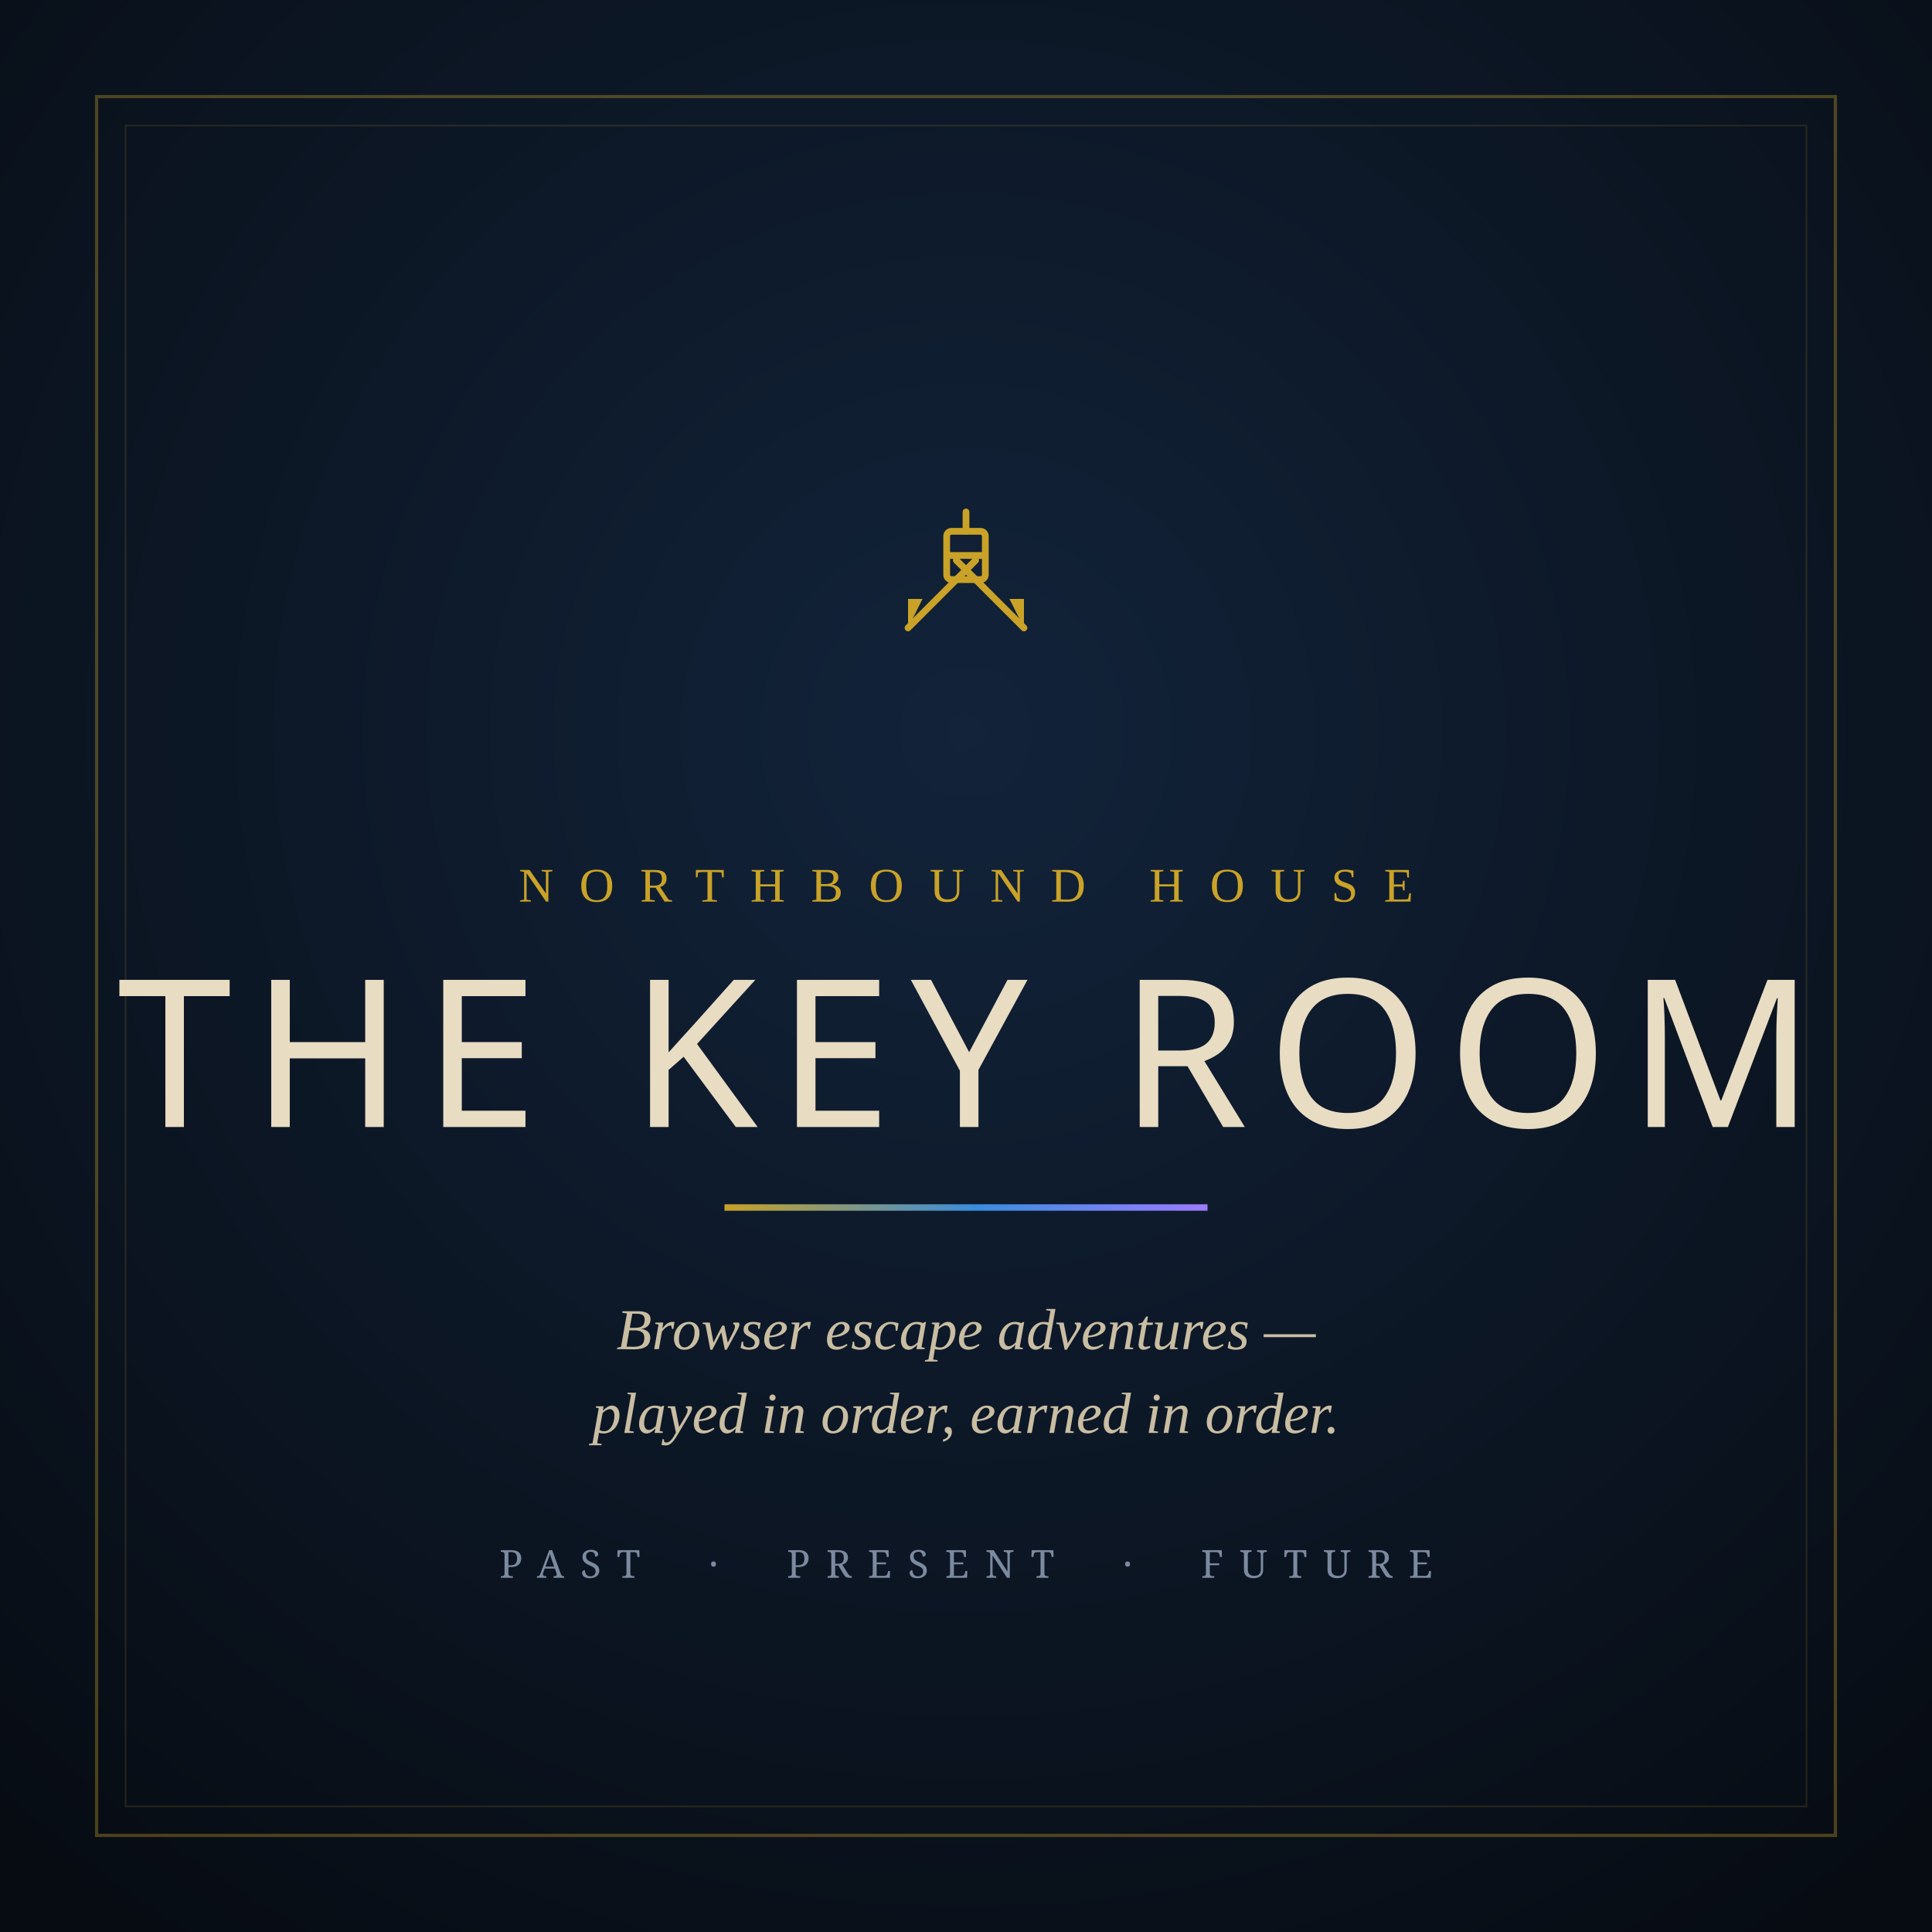
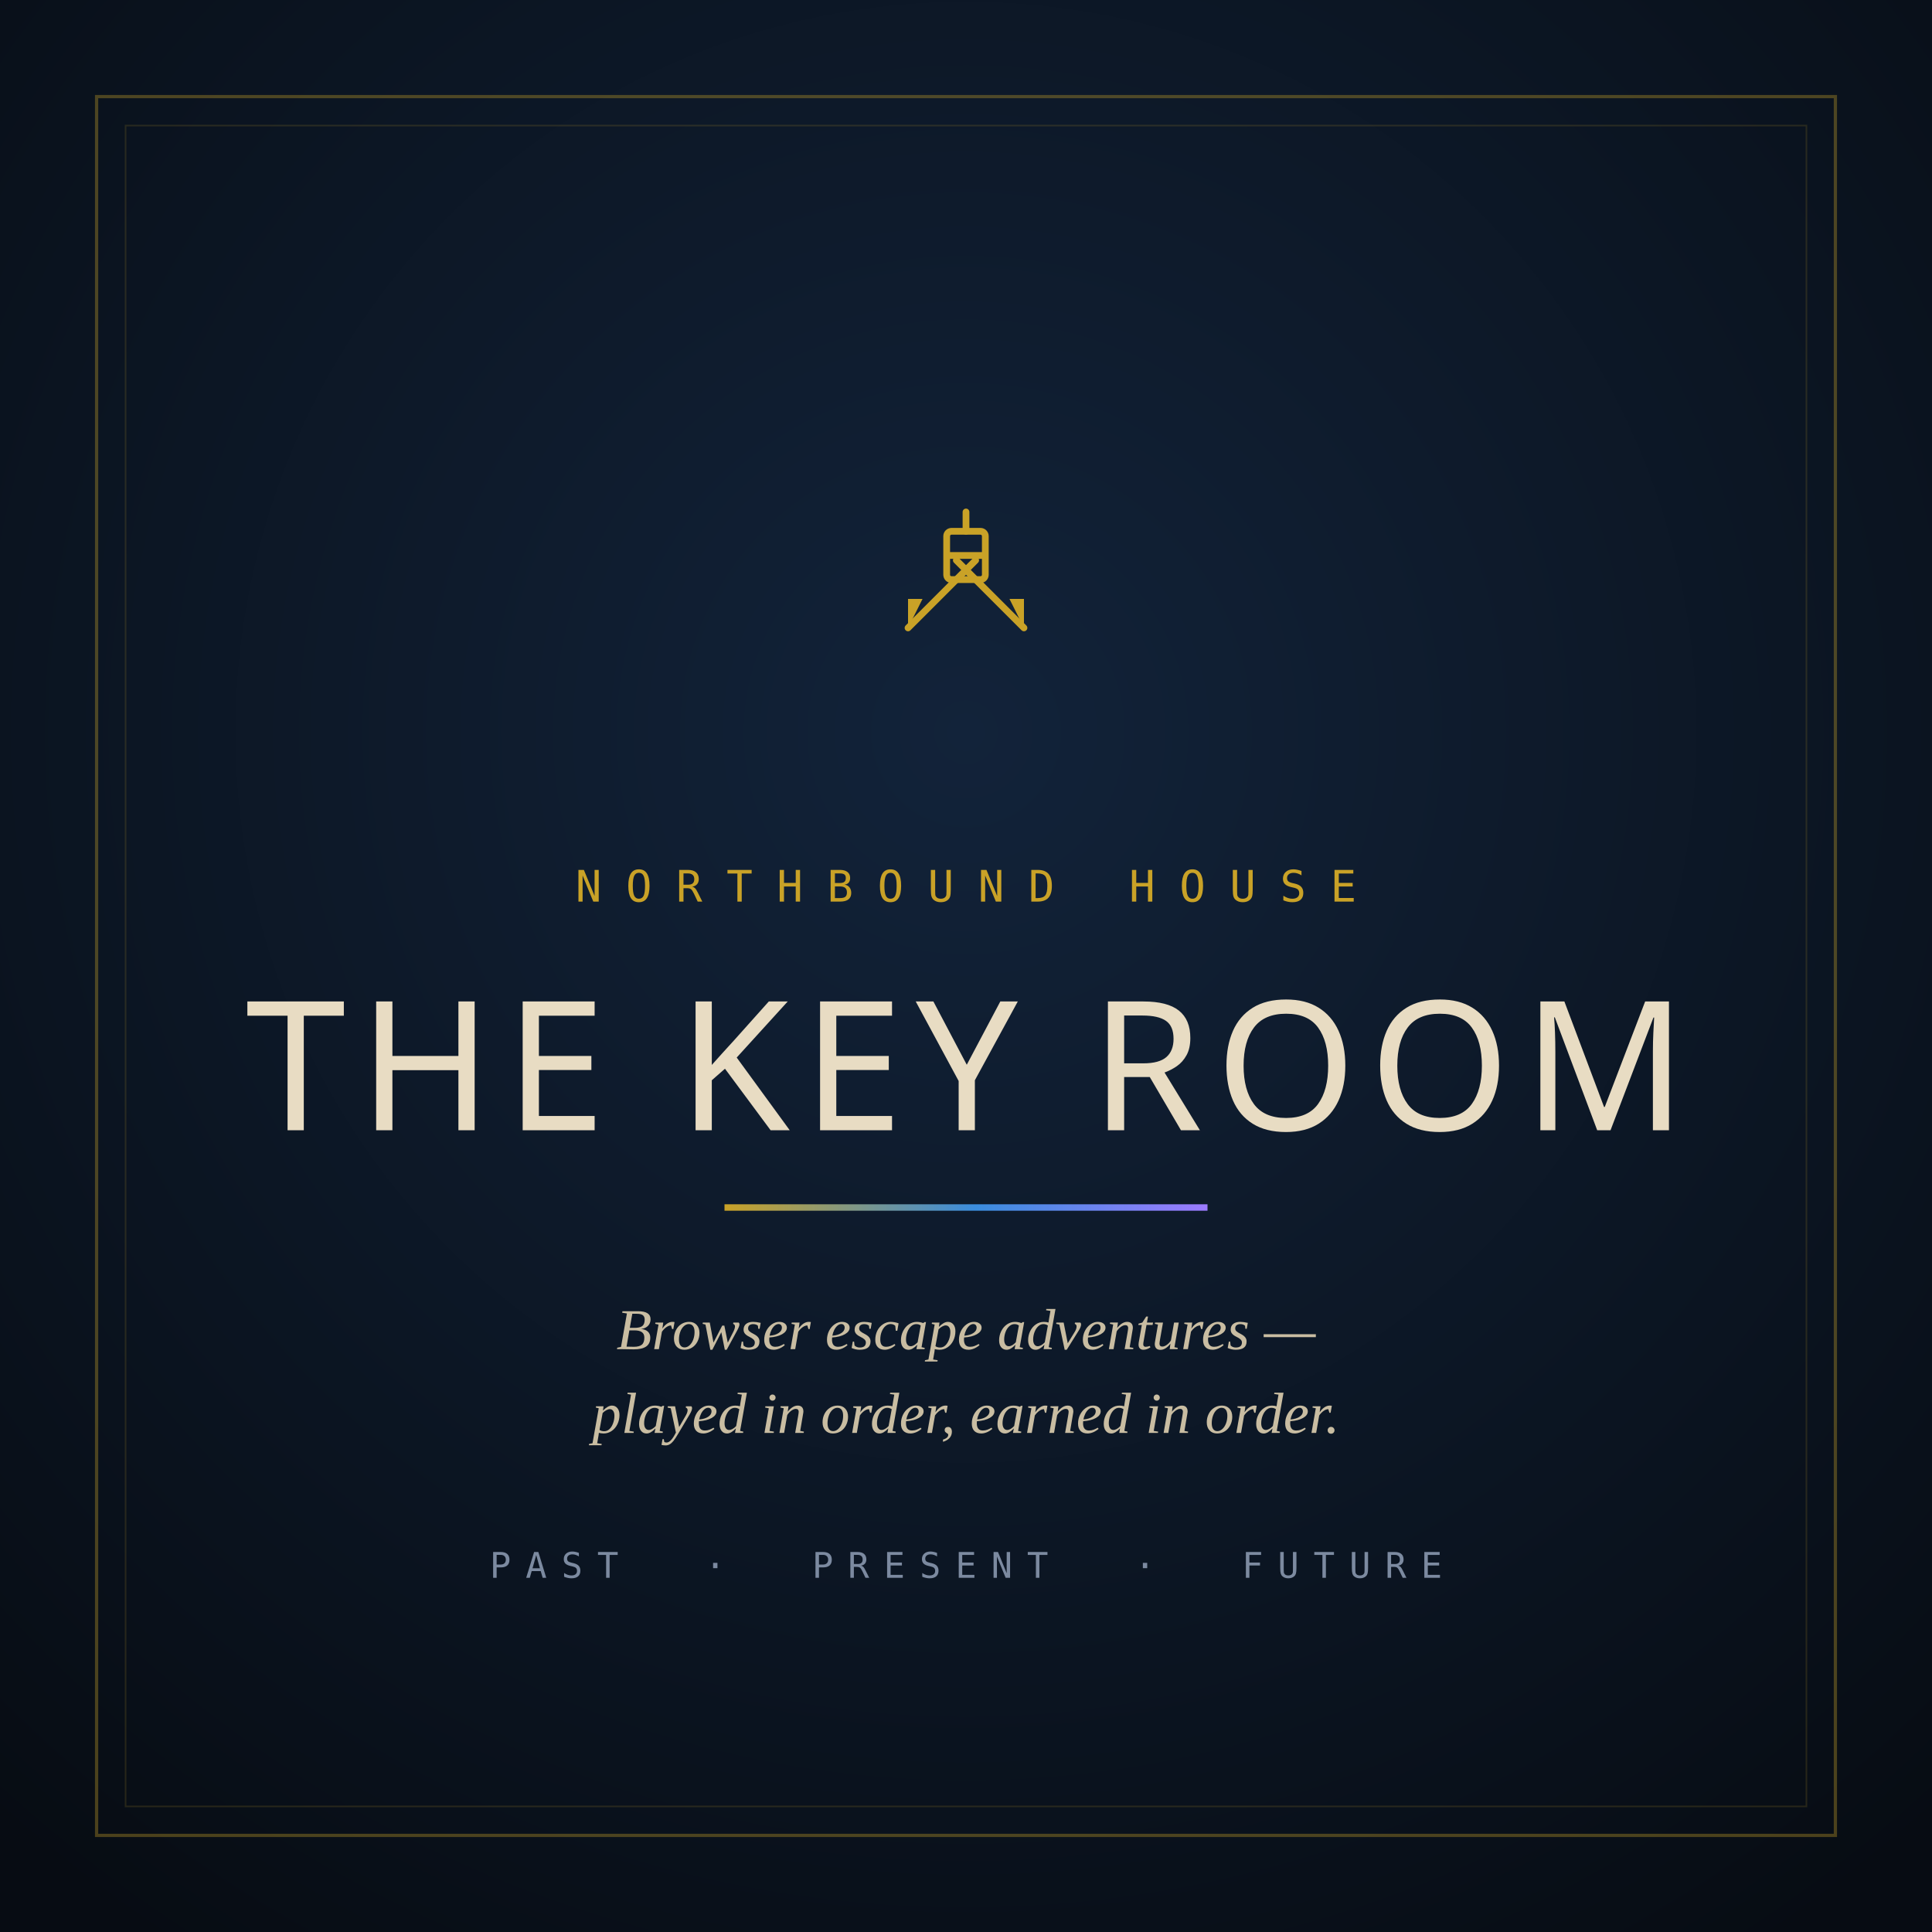
<svg xmlns="http://www.w3.org/2000/svg" width="1200" height="1200" viewBox="0 0 1200 1200">
  <defs>
    <radialGradient id="ogbg" cx="50%" cy="38%" r="75%">
      <stop offset="0%" stop-color="#12233a" />
      <stop offset="100%" stop-color="#070c13" />
    </radialGradient>
    <linearGradient id="spectrum" x1="0" y1="0" x2="1" y2="0">
      <stop offset="0%" stop-color="#C9A227" />
      <stop offset="52%" stop-color="#3a8dde" />
      <stop offset="100%" stop-color="#9b7bff" />
    </linearGradient>
  </defs>
  <rect width="1200" height="1200" fill="url(#ogbg)" />
  <rect x="60" y="60" width="1080" height="1080" fill="none" stroke="#C9A227" stroke-width="2" opacity="0.35" />
  <rect x="78" y="78" width="1044" height="1044" fill="none" stroke="#C9A227" stroke-width="1" opacity="0.16" />
  <g transform="translate(540,300) scale(3)" stroke="#C9A227" stroke-width="1.4" fill="none" stroke-linecap="round" stroke-linejoin="round">
    <line x1="8" y1="30" x2="22" y2="16" />
    <line x1="32" y1="30" x2="18" y2="16" />
    <path d="M8 30 l3 -6 l-3 0 z" fill="#C9A227" stroke="none" />
    <path d="M32 30 l-3 -6 l3 0 z" fill="#C9A227" stroke="none" />
    <rect x="16" y="10" width="8" height="10" rx="1" />
    <line x1="20" y1="6" x2="20" y2="10" />
    <line x1="16.5" y1="15" x2="23.5" y2="15" />
  </g>
-   <text x="600" y="560" text-anchor="middle" font-family="Georgia, 'Times New Roman', serif" font-size="30" letter-spacing="16" fill="#C9A227">NORTHBOUND HOUSE</text>
-   <text x="600" y="700" text-anchor="middle" font-family="'Futura','Century Gothic',Georgia,sans-serif" font-size="128" letter-spacing="12" fill="#E8DCC3">THE KEY ROOM</text>
+   <text x="600" y="560" text-anchor="middle" font-family="'IBM Plex Mono', monospace" font-size="27" letter-spacing="15" fill="#C9A227">NORTHBOUND HOUSE</text>
+   <text x="600" y="702" text-anchor="middle" font-family="'Poiret One','Futura',sans-serif" font-size="112" letter-spacing="8" fill="#E8DCC3">THE KEY ROOM</text>
  <rect x="450" y="748" width="300" height="4" fill="url(#spectrum)" />
  <text x="600" y="838" text-anchor="middle" font-family="Georgia, 'Times New Roman', serif" font-style="italic" font-size="36" fill="#c9bda2">Browser escape adventures —</text>
  <text x="600" y="890" text-anchor="middle" font-family="Georgia, 'Times New Roman', serif" font-style="italic" font-size="36" fill="#c9bda2">played in order, earned in order.</text>
-   <text x="600" y="980" text-anchor="middle" font-family="Georgia, serif" font-size="24" letter-spacing="10" fill="#7c8aa0">PAST  ·  PRESENT  ·  FUTURE</text>
+   <text x="600" y="980" text-anchor="middle" font-family="'IBM Plex Mono', monospace" font-size="22" letter-spacing="9" fill="#7c8aa0">PAST  ·  PRESENT  ·  FUTURE</text>
</svg>
